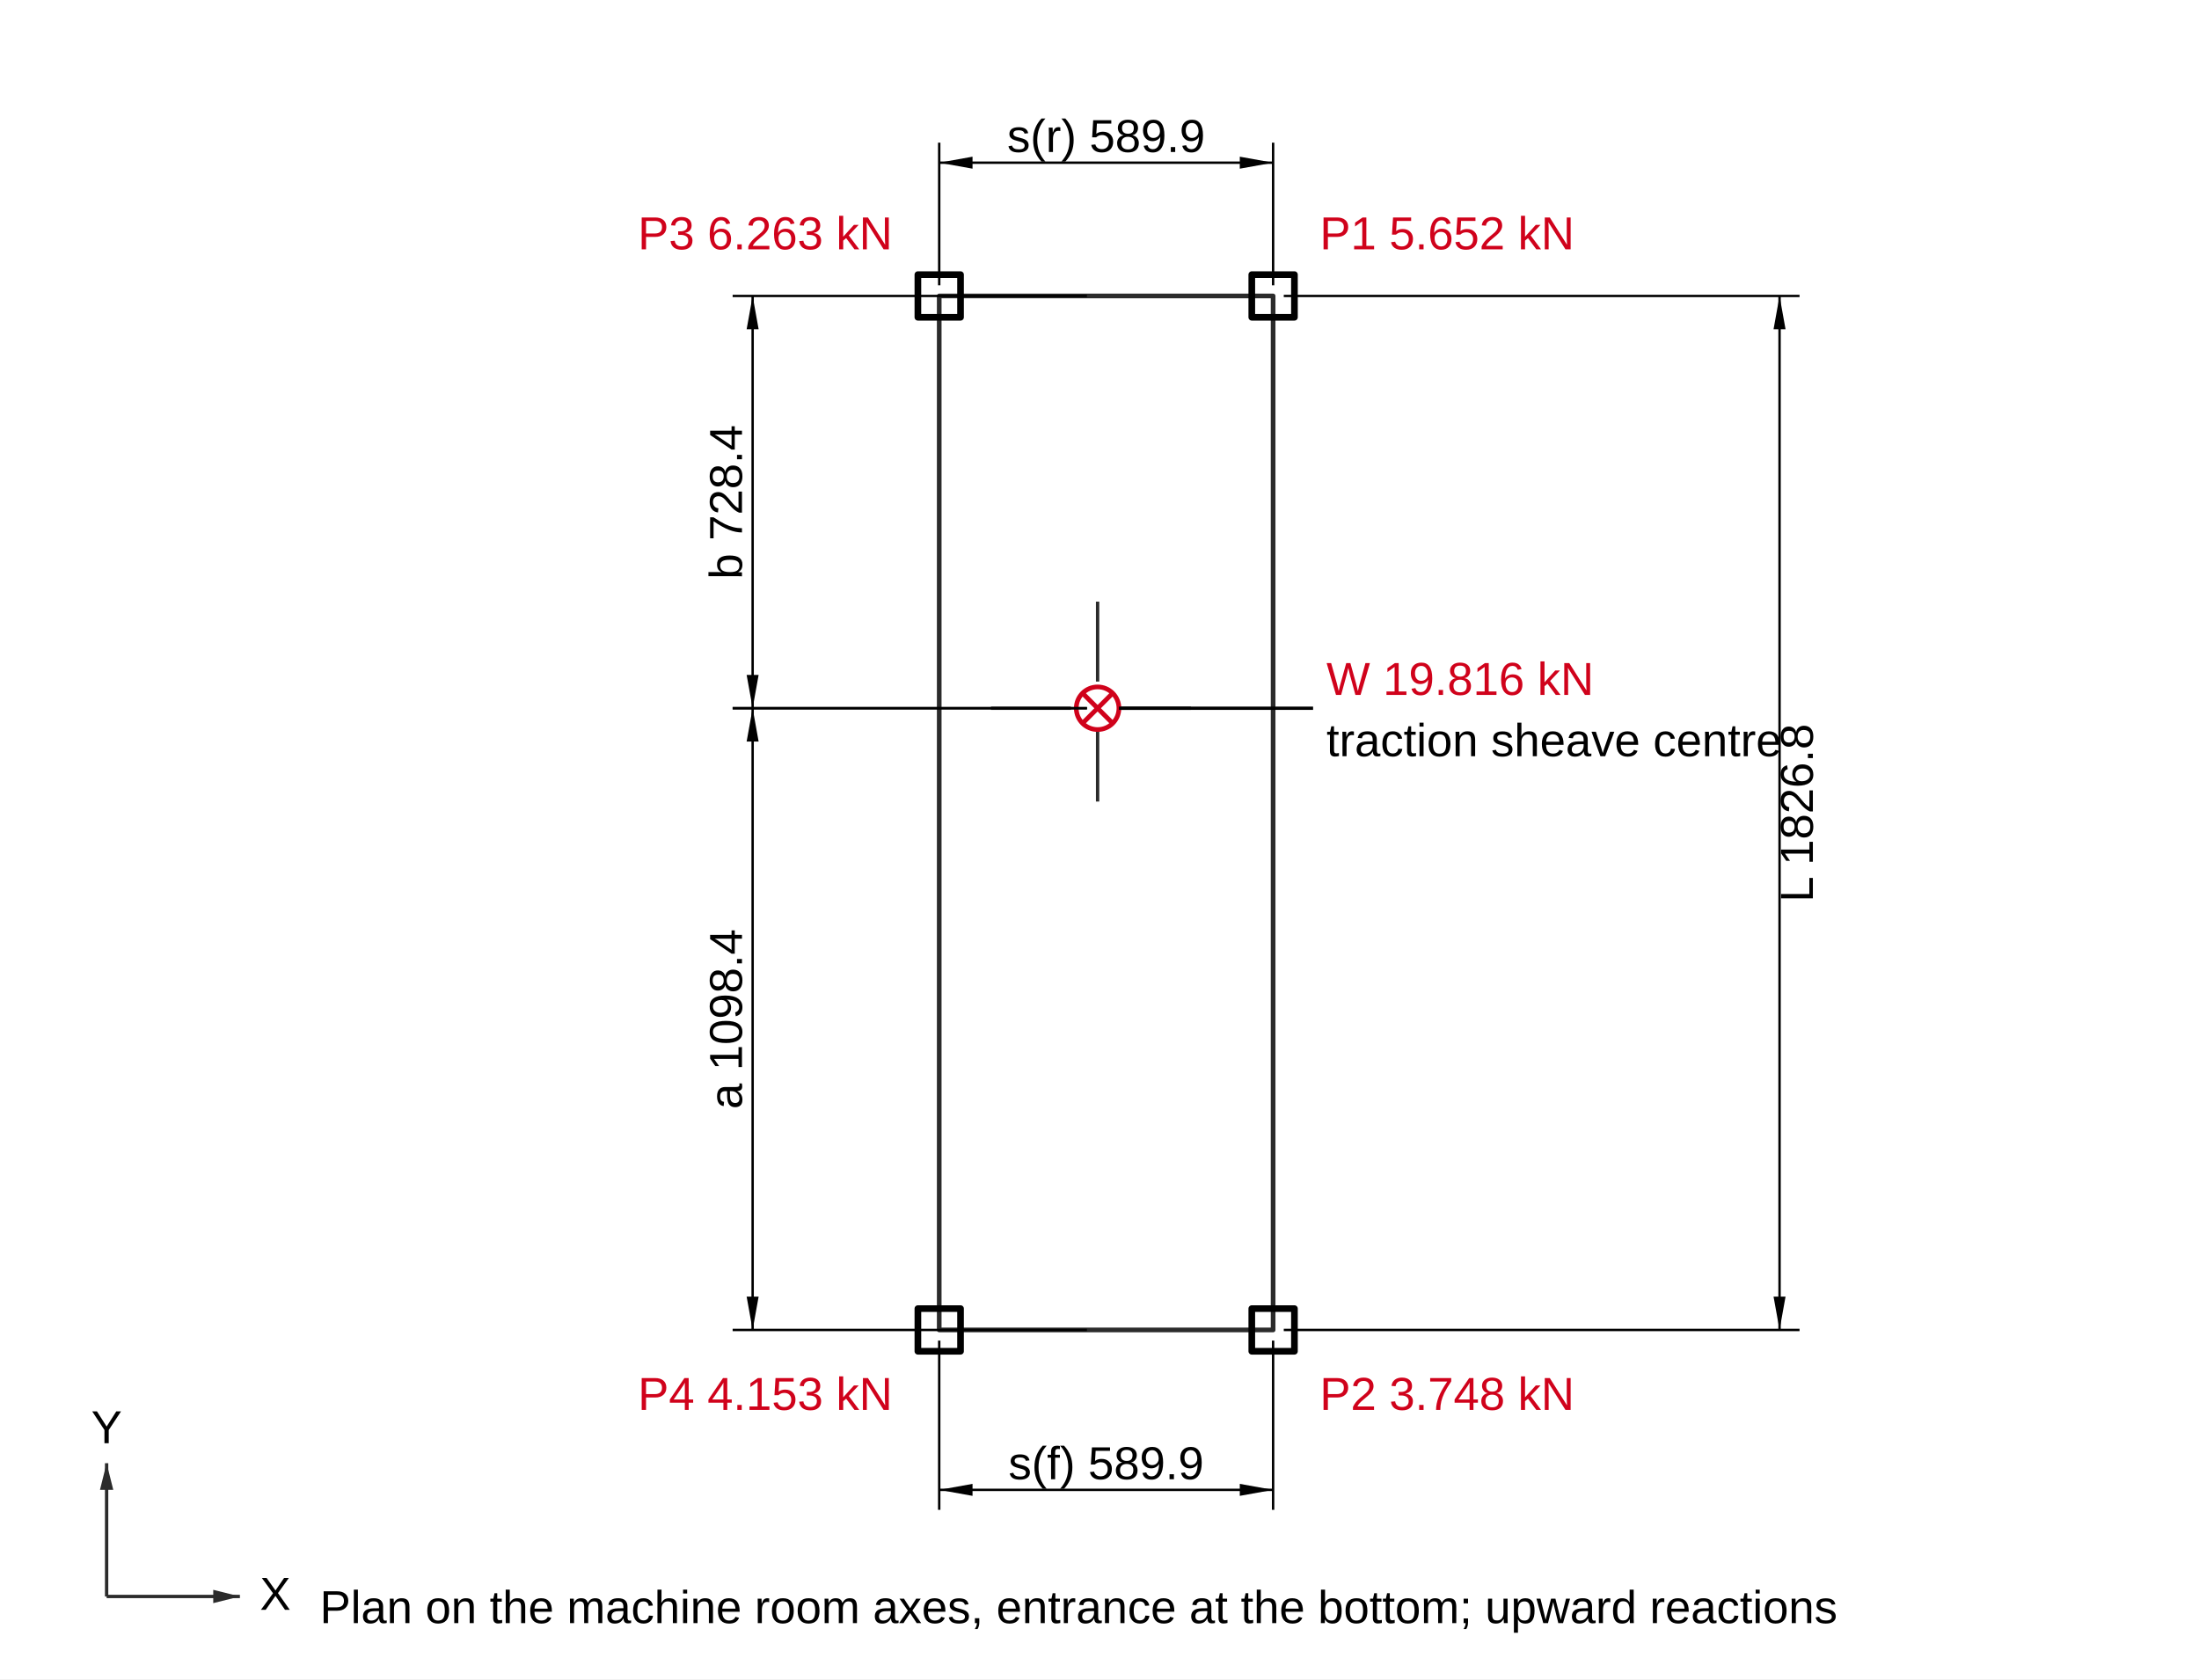
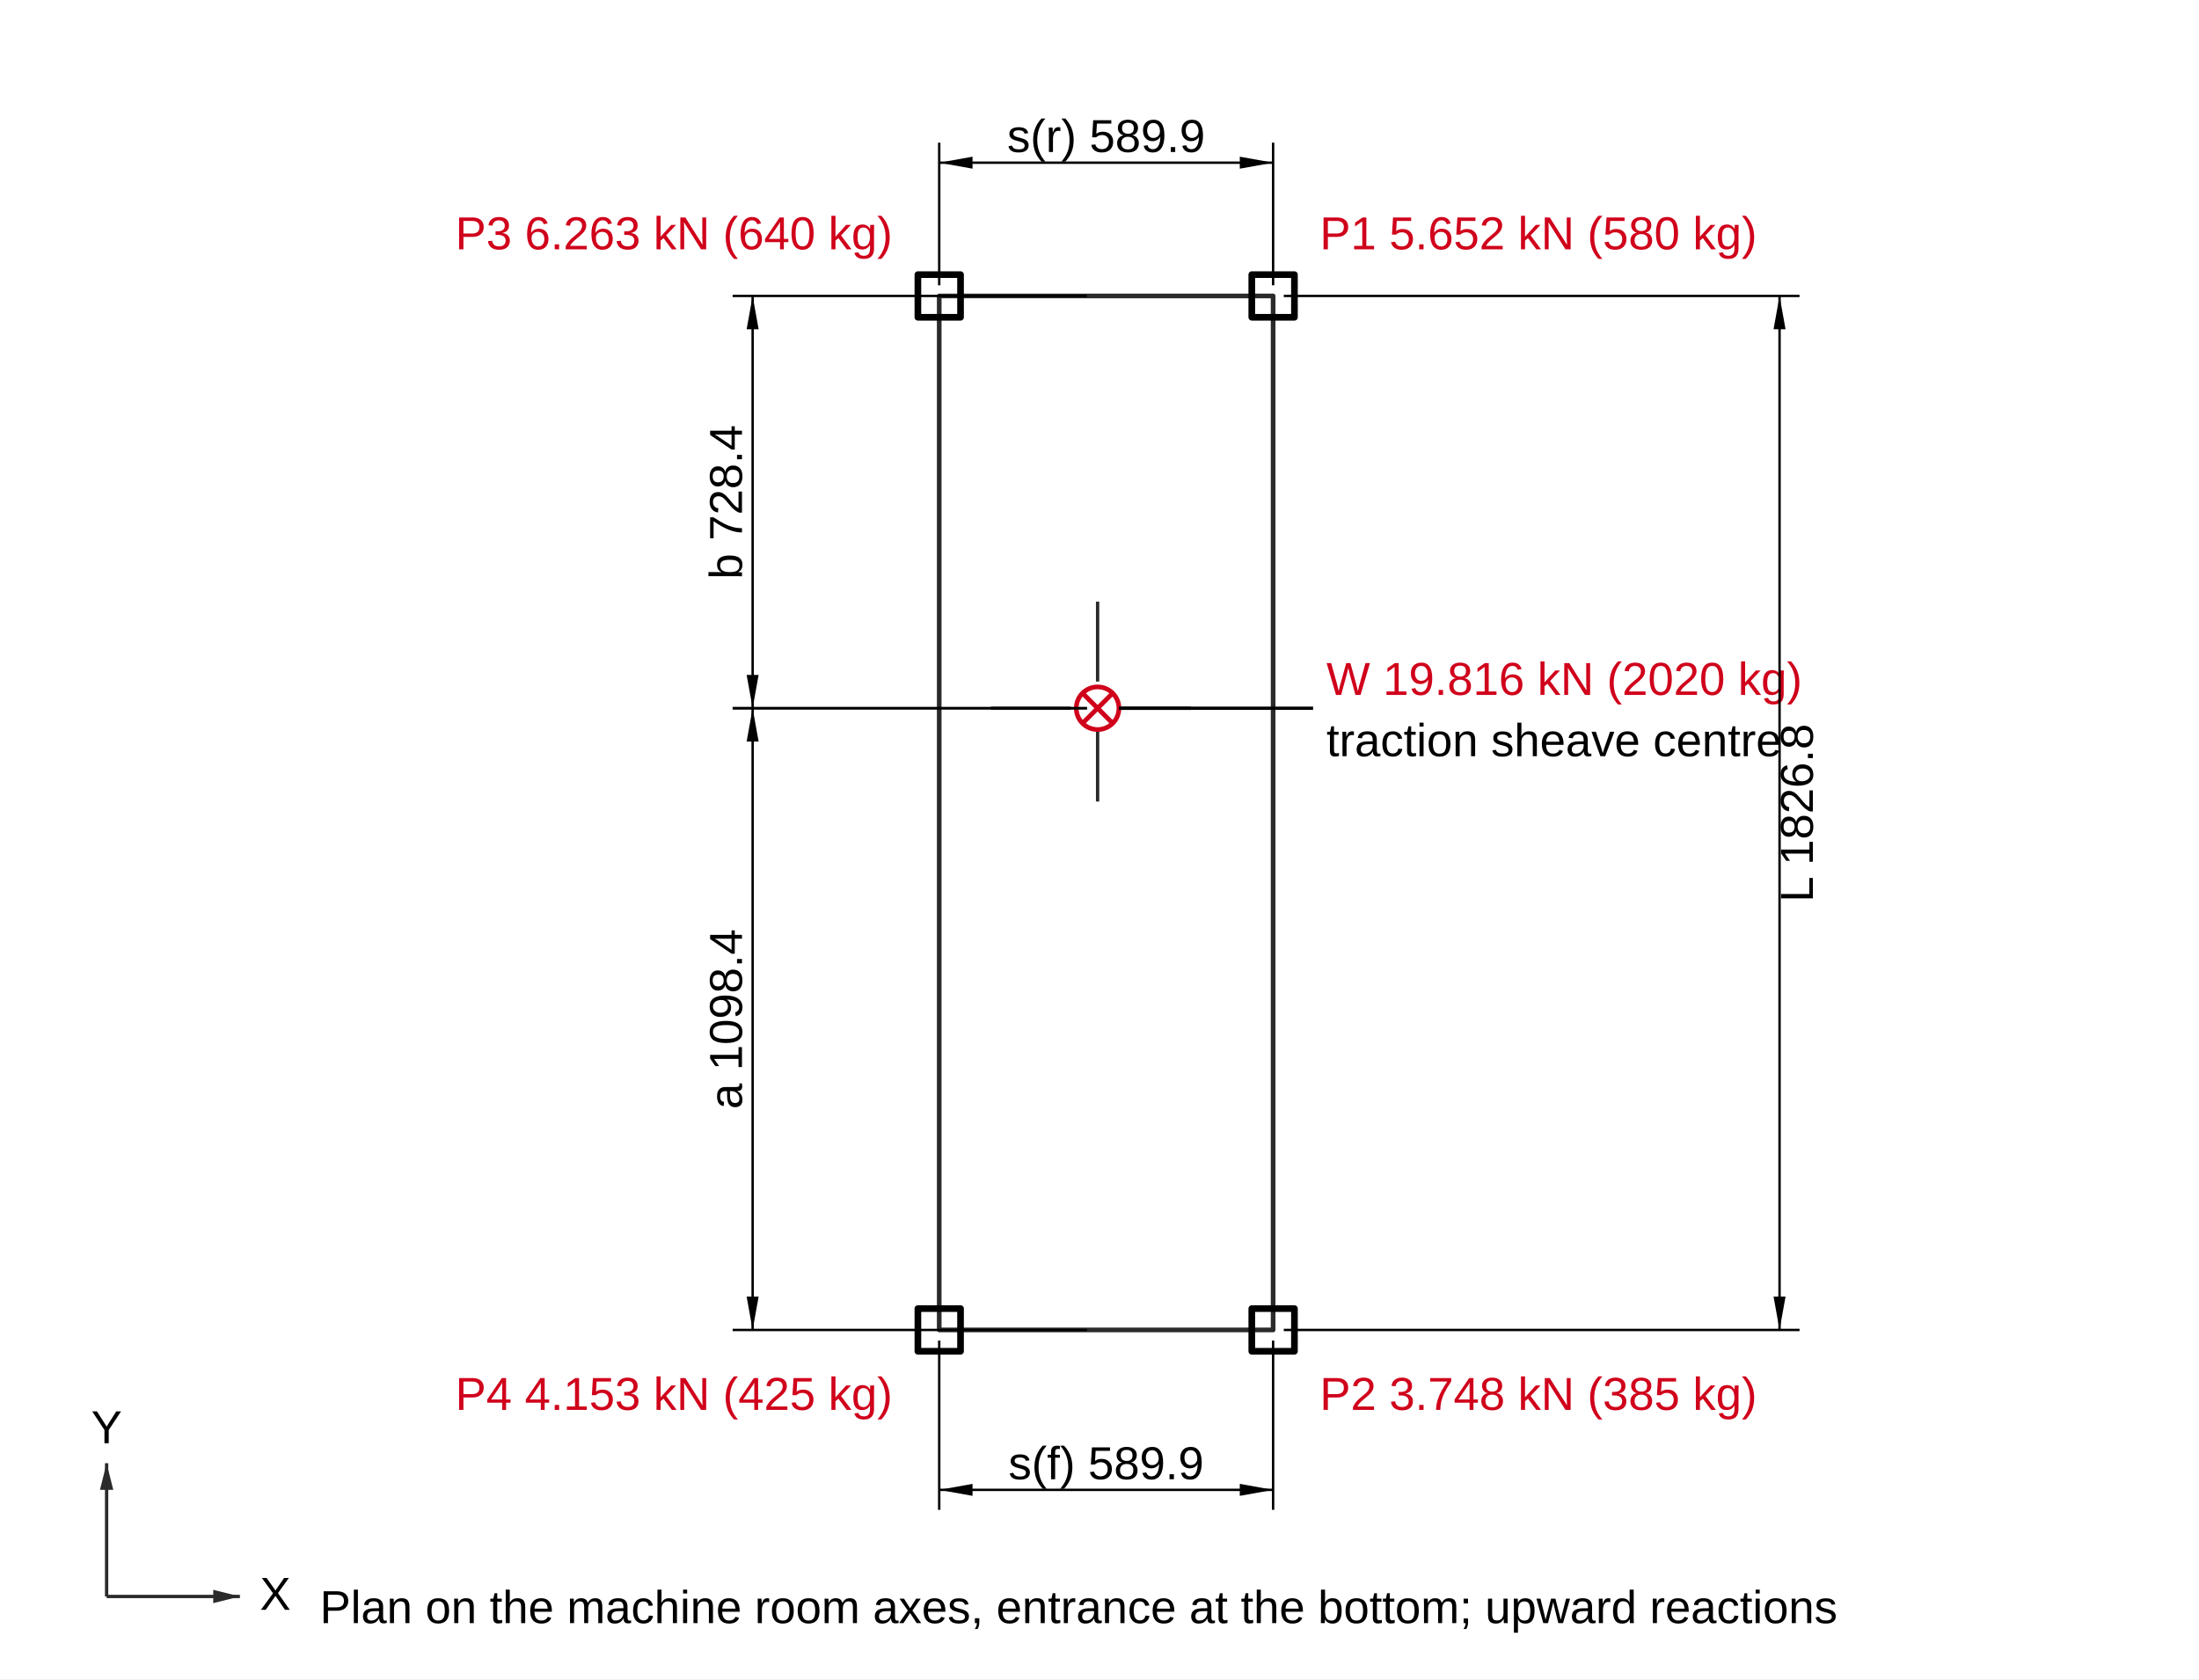
<svg xmlns="http://www.w3.org/2000/svg" version="1.1" width="165mm" height="126mm" viewBox="0 0 1650 1260" data-figure="F2" data-view="0.042,324.022,1859.517,64.266,16">
  <rect x="0" y="0" width="1650" height="1260" fill="#FFFFFF" />
  <polygon data-tag="chassis" points="704.73,997.93 955.27,997.93 955.27,222.07 704.73,222.07" fill="none" stroke="#2B2B2B" stroke-width="3.5" stroke-linejoin="round" stroke-linecap="butt" />
  <polygon data-tag="seat-P1" data-value="1060.1,1713.4" points="939.27,206.07 971.27,206.07 971.27,238.07 939.27,238.07" fill="none" stroke="#000000" stroke-width="5" stroke-linejoin="round" stroke-linecap="butt" />
-   <text data-tag="reaction-P1" data-value="5.652" x="990.27" y="187.07" font-family="ISOCPEUR, 'Arial Narrow', Arial, sans-serif" font-size="34.72" text-anchor="start" fill="#D0021B">P1 5.652 kN</text>
+   <text data-tag="reaction-P1" data-value="5.652" x="990.27" y="187.07" font-family="ISOCPEUR, 'Arial Narrow', Arial, sans-serif" font-size="34.72" text-anchor="start" fill="#D0021B">P1 5.652 kN (580 kg)</text>
  <polygon data-tag="seat-P2" data-value="1060.1,-113.4" points="939.27,981.93 971.27,981.93 971.27,1013.93 939.27,1013.93" fill="none" stroke="#000000" stroke-width="5" stroke-linejoin="round" stroke-linecap="butt" />
-   <text data-tag="reaction-P2" data-value="3.748" x="990.27" y="1057.93" font-family="ISOCPEUR, 'Arial Narrow', Arial, sans-serif" font-size="34.72" text-anchor="start" fill="#D0021B">P2 3.748 kN</text>
+   <text data-tag="reaction-P2" data-value="3.748" x="990.27" y="1057.93" font-family="ISOCPEUR, 'Arial Narrow', Arial, sans-serif" font-size="34.72" text-anchor="start" fill="#D0021B">P2 3.748 kN (385 kg)</text>
  <polygon data-tag="seat-P3" data-value="470.2,1713.4" points="688.73,206.07 720.73,206.07 720.73,238.07 688.73,238.07" fill="none" stroke="#000000" stroke-width="5" stroke-linejoin="round" stroke-linecap="butt" />
-   <text data-tag="reaction-P3" data-value="6.263" x="669.73" y="187.07" font-family="ISOCPEUR, 'Arial Narrow', Arial, sans-serif" font-size="34.72" text-anchor="end" fill="#D0021B">P3 6.263 kN</text>
+   <text data-tag="reaction-P3" data-value="6.263" x="669.73" y="187.07" font-family="ISOCPEUR, 'Arial Narrow', Arial, sans-serif" font-size="34.72" text-anchor="end" fill="#D0021B">P3 6.263 kN (640 kg)</text>
  <polygon data-tag="seat-P4" data-value="470.2,-113.4" points="688.73,981.93 720.73,981.93 720.73,1013.93 688.73,1013.93" fill="none" stroke="#000000" stroke-width="5" stroke-linejoin="round" stroke-linecap="butt" />
-   <text data-tag="reaction-P4" data-value="4.153" x="669.73" y="1057.93" font-family="ISOCPEUR, 'Arial Narrow', Arial, sans-serif" font-size="34.72" text-anchor="end" fill="#D0021B">P4 4.153 kN</text>
+   <text data-tag="reaction-P4" data-value="4.153" x="669.73" y="1057.93" font-family="ISOCPEUR, 'Arial Narrow', Arial, sans-serif" font-size="34.72" text-anchor="end" fill="#D0021B">P4 4.153 kN (425 kg)</text>
  <polyline points="743.58,531.43 903.58,531.43" fill="none" stroke="#2B2B2B" stroke-width="2.5" stroke-linejoin="round" stroke-linecap="butt" stroke-dasharray="60 12 6 12" />
  <polyline points="823.58,451.43 823.58,611.43" fill="none" stroke="#2B2B2B" stroke-width="2.5" stroke-linejoin="round" stroke-linecap="butt" stroke-dasharray="60 12 6 12" />
  <circle data-tag="load-W" cx="823.58" cy="531.43" r="16" fill="#FFFFFF" stroke="#D0021B" stroke-width="3.5" />
  <polyline points="812.58,520.43 834.58,542.43" fill="none" stroke="#D0021B" stroke-width="3.5" stroke-linejoin="round" stroke-linecap="butt" />
  <polyline points="812.58,542.43 834.58,520.43" fill="none" stroke="#D0021B" stroke-width="3.5" stroke-linejoin="round" stroke-linecap="butt" />
  <polyline points="839.58,531.43 985.27,531.43" fill="none" stroke="#000000" stroke-width="2.5" stroke-linejoin="round" stroke-linecap="butt" />
-   <text data-tag="load-W-text" data-value="19.816" x="995.27" y="521.43" font-family="ISOCPEUR, 'Arial Narrow', Arial, sans-serif" font-size="34.72" text-anchor="start" fill="#D0021B">W 19.816 kN</text>
+   <text data-tag="load-W-text" data-value="19.816" x="995.27" y="521.43" font-family="ISOCPEUR, 'Arial Narrow', Arial, sans-serif" font-size="34.72" text-anchor="start" fill="#D0021B">W 19.816 kN (2020 kg)</text>
  <text x="995.27" y="567.43" font-family="ISOCPEUR, 'Arial Narrow', Arial, sans-serif" font-size="34.72" text-anchor="start" fill="#000000">traction sheave centre</text>
  <polyline data-tag="dim-a-ext" points="815.58,997.93 549.73,997.93" fill="none" stroke="#000000" stroke-width="1.8" stroke-linejoin="round" stroke-linecap="butt" />
  <polyline data-tag="dim-a-ext" points="815.58,531.43 549.73,531.43" fill="none" stroke="#000000" stroke-width="1.8" stroke-linejoin="round" stroke-linecap="butt" />
  <polyline data-tag="dim-a" data-value="1098.4" points="564.73,997.93 564.73,531.43" fill="none" stroke="#000000" stroke-width="1.8" stroke-linejoin="round" stroke-linecap="butt" />
  <polygon points="564.73,997.93 560.23,972.93 569.23,972.93" fill="#000000" stroke="none" />
  <polygon points="564.73,531.43 569.23,556.43 560.23,556.43" fill="#000000" stroke="none" />
  <text data-tag="dim-a-text" data-value="1098.4" x="556.73" y="764.68" font-family="ISOCPEUR, 'Arial Narrow', Arial, sans-serif" font-size="34.72" text-anchor="middle" fill="#000000" transform="rotate(-90 556.73 764.68)">a 1098.4</text>
  <polyline data-tag="dim-b-ext" points="815.58,531.43 549.73,531.43" fill="none" stroke="#000000" stroke-width="1.8" stroke-linejoin="round" stroke-linecap="butt" />
  <polyline data-tag="dim-b-ext" points="815.58,222.07 549.73,222.07" fill="none" stroke="#000000" stroke-width="1.8" stroke-linejoin="round" stroke-linecap="butt" />
  <polyline data-tag="dim-b" data-value="728.4" points="564.73,531.43 564.73,222.07" fill="none" stroke="#000000" stroke-width="1.8" stroke-linejoin="round" stroke-linecap="butt" />
  <polygon points="564.73,531.43 560.23,506.43 569.23,506.43" fill="#000000" stroke="none" />
  <polygon points="564.73,222.07 569.23,247.07 560.23,247.07" fill="#000000" stroke="none" />
  <text data-tag="dim-b-text" data-value="728.4" x="556.73" y="376.75" font-family="ISOCPEUR, 'Arial Narrow', Arial, sans-serif" font-size="34.72" text-anchor="middle" fill="#000000" transform="rotate(-90 556.73 376.75)">b 728.4</text>
  <polyline data-tag="dim-L-ext" points="963.27,997.93 1350.27,997.93" fill="none" stroke="#000000" stroke-width="1.8" stroke-linejoin="round" stroke-linecap="butt" />
  <polyline data-tag="dim-L-ext" points="963.27,222.07 1350.27,222.07" fill="none" stroke="#000000" stroke-width="1.8" stroke-linejoin="round" stroke-linecap="butt" />
  <polyline data-tag="dim-L" data-value="1826.8" points="1335.27,997.93 1335.27,222.07" fill="none" stroke="#000000" stroke-width="1.8" stroke-linejoin="round" stroke-linecap="butt" />
  <polygon points="1335.27,997.93 1330.77,972.93 1339.77,972.93" fill="#000000" stroke="none" />
  <polygon points="1335.27,222.07 1339.77,247.07 1330.77,247.07" fill="#000000" stroke="none" />
  <text data-tag="dim-L-text" data-value="1826.8" x="1360.27" y="610" font-family="ISOCPEUR, 'Arial Narrow', Arial, sans-serif" font-size="34.72" text-anchor="middle" fill="#000000" transform="rotate(-90 1360.27 610)">L 1826.8</text>
  <polyline data-tag="dim-sf-ext" points="704.73,1005.93 704.73,1132.93" fill="none" stroke="#000000" stroke-width="1.8" stroke-linejoin="round" stroke-linecap="butt" />
  <polyline data-tag="dim-sf-ext" points="955.27,1005.93 955.27,1132.93" fill="none" stroke="#000000" stroke-width="1.8" stroke-linejoin="round" stroke-linecap="butt" />
  <polyline data-tag="dim-sf" data-value="589.9" points="704.73,1117.93 955.27,1117.93" fill="none" stroke="#000000" stroke-width="1.8" stroke-linejoin="round" stroke-linecap="butt" />
  <polygon points="704.73,1117.93 729.73,1113.43 729.73,1122.43" fill="#000000" stroke="none" />
  <polygon points="955.27,1117.93 930.27,1122.43 930.27,1113.43" fill="#000000" stroke="none" />
  <text data-tag="dim-sf-text" data-value="589.9" x="830" y="1109.93" font-family="ISOCPEUR, 'Arial Narrow', Arial, sans-serif" font-size="34.72" text-anchor="middle" fill="#000000">s(f) 589.9</text>
  <polyline data-tag="dim-sr-ext" points="704.73,214.07 704.73,107.07" fill="none" stroke="#000000" stroke-width="1.8" stroke-linejoin="round" stroke-linecap="butt" />
  <polyline data-tag="dim-sr-ext" points="955.27,214.07 955.27,107.07" fill="none" stroke="#000000" stroke-width="1.8" stroke-linejoin="round" stroke-linecap="butt" />
  <polyline data-tag="dim-sr" data-value="589.9" points="704.73,122.07 955.27,122.07" fill="none" stroke="#000000" stroke-width="1.8" stroke-linejoin="round" stroke-linecap="butt" />
  <polygon points="704.73,122.07 729.73,117.57 729.73,126.57" fill="#000000" stroke="none" />
  <polygon points="955.27,122.07 930.27,126.57 930.27,117.57" fill="#000000" stroke="none" />
  <text data-tag="dim-sr-text" data-value="589.9" x="830" y="114.07" font-family="ISOCPEUR, 'Arial Narrow', Arial, sans-serif" font-size="34.72" text-anchor="middle" fill="#000000">s(r) 589.9</text>
  <polyline points="80,1197.93 180,1197.93" fill="none" stroke="#2B2B2B" stroke-width="2.5" stroke-linejoin="round" stroke-linecap="butt" />
  <polygon points="180,1197.93 160,1202.93 160,1192.93" fill="#2B2B2B" stroke="none" />
  <polyline points="80,1197.93 80,1097.93" fill="none" stroke="#2B2B2B" stroke-width="2.5" stroke-linejoin="round" stroke-linecap="butt" />
  <polygon points="80,1097.93 85,1117.93 75,1117.93" fill="#2B2B2B" stroke="none" />
  <text x="195" y="1207.93" font-family="ISOCPEUR, 'Arial Narrow', Arial, sans-serif" font-size="34.72" text-anchor="start" fill="#000000">X</text>
  <text x="80" y="1082.93" font-family="ISOCPEUR, 'Arial Narrow', Arial, sans-serif" font-size="34.72" text-anchor="middle" fill="#000000">Y</text>
  <text x="240" y="1217.93" font-family="ISOCPEUR, 'Arial Narrow', Arial, sans-serif" font-size="34.72" text-anchor="start" fill="#000000">Plan on the machine room axes, entrance at the bottom; upward reactions</text>
</svg>
